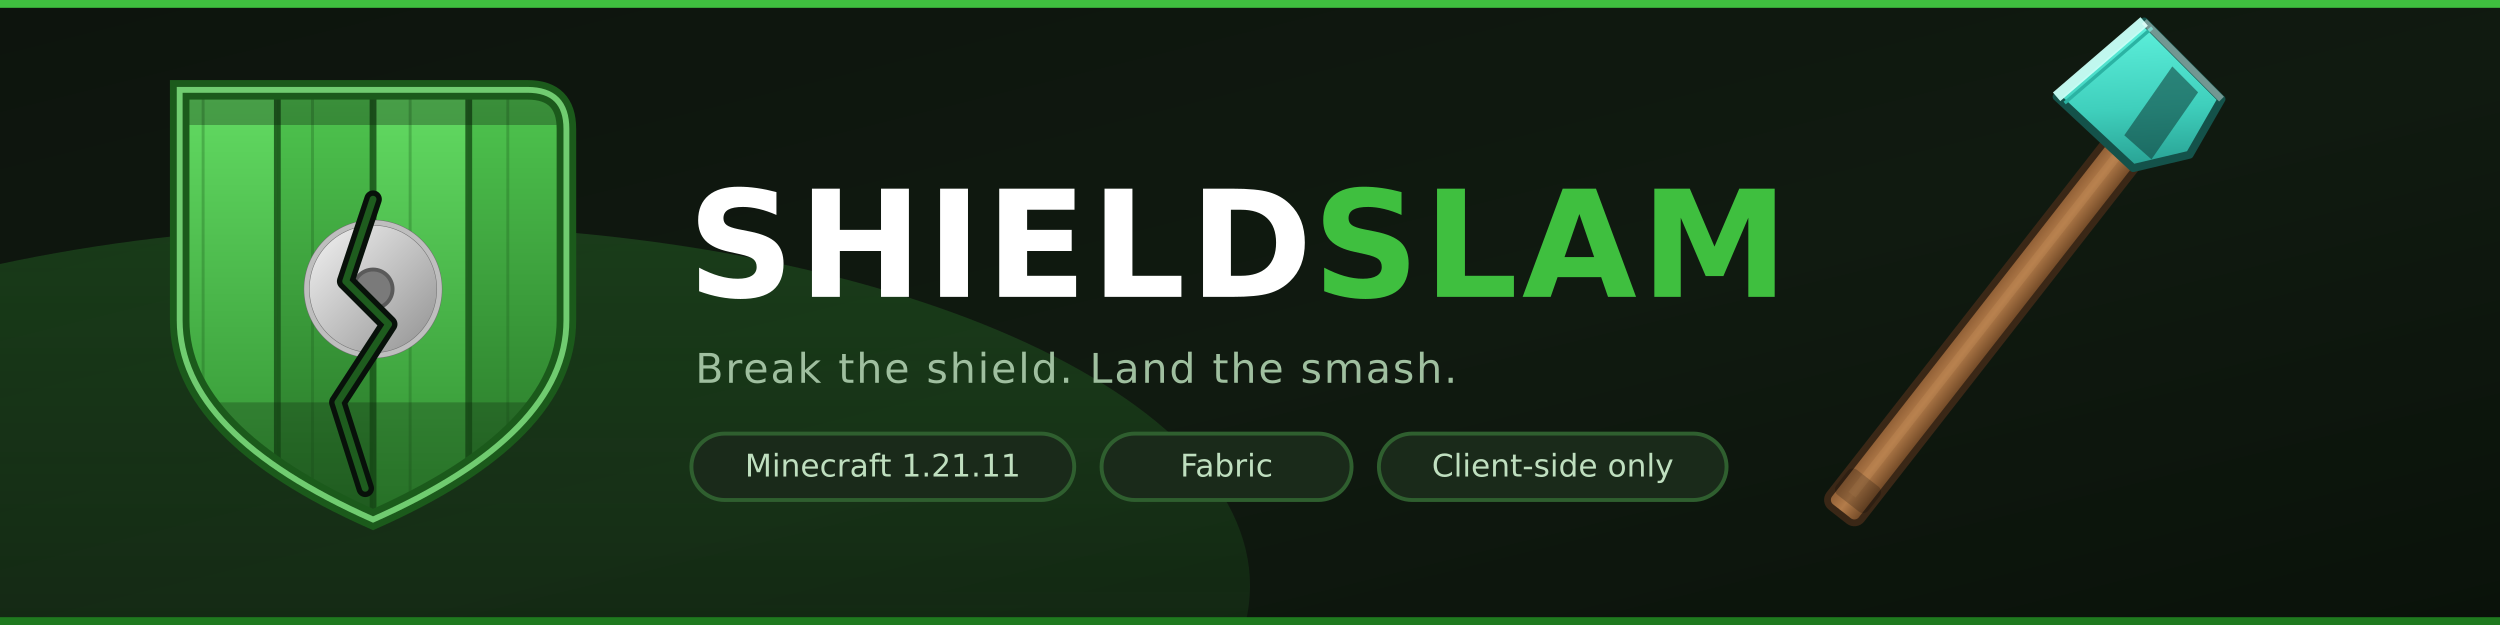
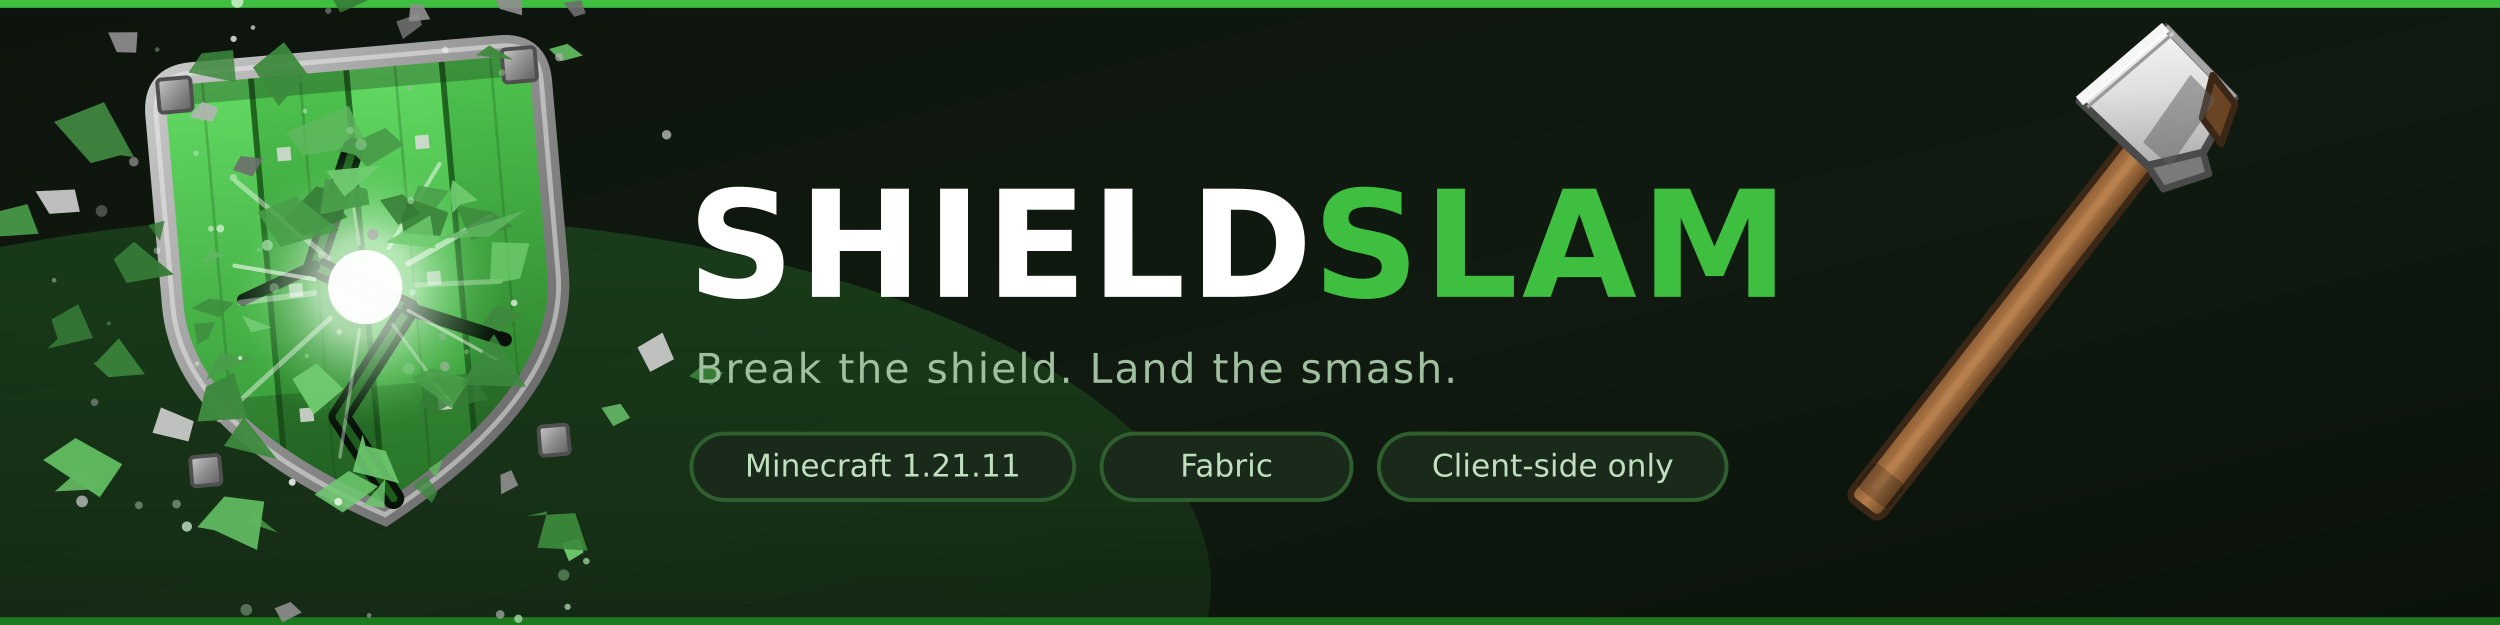
<svg xmlns="http://www.w3.org/2000/svg" width="1280" height="320" viewBox="0 0 1280 320" role="img" aria-label="Shield Slam">
  <defs>
    <linearGradient id="bg" x1="0" y1="0" x2="1" y2="1">
      <stop offset="0%" stop-color="#0D140D" />
      <stop offset="55%" stop-color="#101A10" />
      <stop offset="100%" stop-color="#0A120A" />
    </linearGradient>
    <linearGradient id="glow" x1="0" y1="0" x2="0" y2="1">
      <stop offset="0%" stop-color="#3FBF3F" stop-opacity="0.22" />
      <stop offset="100%" stop-color="#3FBF3F" stop-opacity="0" />
    </linearGradient>
    <linearGradient id="plankA" x1="0" y1="0" x2="0" y2="1">
      <stop offset="0%" stop-color="#63DC63" />
      <stop offset="100%" stop-color="#2E8B2E" />
    </linearGradient>
    <linearGradient id="plankB" x1="0" y1="0" x2="0" y2="1">
      <stop offset="0%" stop-color="#4FC64F" />
      <stop offset="100%" stop-color="#256F25" />
    </linearGradient>
-     <linearGradient id="boss" x1="0" y1="0" x2="1" y2="1">
-       <stop offset="0%" stop-color="#F5F5F5" />
-       <stop offset="100%" stop-color="#8F8F8F" />
-     </linearGradient>
+     <linearGradient id="rim" x1="0" y1="0" x2="1" y2="1">
+       <stop offset="0%" stop-color="#C8C8C8" />
+       <stop offset="50%" stop-color="#8F8F8F" />
+       <stop offset="100%" stop-color="#5E5E5E" />
+     </linearGradient>
+     <radialGradient id="burst">
+       <stop offset="0%" stop-color="#FFFFFF" stop-opacity="1" />
+       <stop offset="35%" stop-color="#E8FFE8" stop-opacity="0.85" />
+       <stop offset="100%" stop-color="#3FBF3F" stop-opacity="0" />
+     </radialGradient>
    <linearGradient id="handle" x1="0" y1="0" x2="1" y2="0">
      <stop offset="0%" stop-color="#8A5A32" />
      <stop offset="45%" stop-color="#B37C4A" />
      <stop offset="100%" stop-color="#6B4423" />
    </linearGradient>
-     <linearGradient id="diamond" x1="0" y1="0" x2="1" y2="1">
-       <stop offset="0%" stop-color="#63F7E2" />
-       <stop offset="55%" stop-color="#3FCFBC" />
-       <stop offset="100%" stop-color="#1F8E82" />
+     <linearGradient id="iron" x1="0" y1="0" x2="1" y2="1">
+       <stop offset="0%" stop-color="#FBFBFB" />
+       <stop offset="45%" stop-color="#DEDEDE" />
+       <stop offset="100%" stop-color="#9E9E9E" />
    </linearGradient>
    <clipPath id="shieldClip">
-       <path d="M18 0 H196 Q216 0 216 20 V118 Q216 176 117 220 Q18 176 18 118 V20 Q18 0 18 0 Z" />
+       <path d="M20 0 H178 Q198 0 198 20 V118 Q198 180 99 234 Q0 180 0 118 V20 Q0 0 20 0 Z" />
    </clipPath>
  </defs>
  <rect width="1280" height="320" fill="url(#bg)" />
-   <ellipse cx="200" cy="300" rx="440" ry="185" fill="url(#glow)" />
+   <ellipse cx="180" cy="300" rx="440" ry="190" fill="url(#glow)" />
  <rect x="0" y="0" width="1280" height="4" fill="#3FBF3F" />
  <rect x="0" y="316" width="1280" height="4" fill="#1F7A1F" />
-   <g transform="translate(74,46)">
-     <path d="M18 0 H196 Q216 0 216 20 V118 Q216 176 117 220 Q18 176 18 118 V20 Q18 0 18 0 Z" fill="#256F25" />
+   <g transform="translate(88,30) rotate(-5, 99, 117)">
+     <path d="M20 0 H178 Q198 0 198 20 V118 Q198 180 99 234 Q0 180 0 118 V20 Q0 0 20 0 Z" fill="#256F25" />
    <g clip-path="url(#shieldClip)">
-       <rect x="18" y="0" width="50" height="226" fill="url(#plankA)" />
-       <rect x="68" y="0" width="49" height="226" fill="url(#plankB)" />
-       <rect x="117" y="0" width="49" height="226" fill="url(#plankA)" />
-       <rect x="166" y="0" width="50" height="226" fill="url(#plankB)" />
-       <g stroke="#1B5A1B" stroke-width="3.5" opacity="0.9">
-         <line x1="68" y1="0" x2="68" y2="226" />
-         <line x1="117" y1="0" x2="117" y2="226" />
-         <line x1="166" y1="0" x2="166" y2="226" />
+       <rect x="0" y="0" width="50" height="240" fill="url(#plankA)" />
+       <rect x="50" y="0" width="49" height="240" fill="url(#plankB)" />
+       <rect x="99" y="0" width="49" height="240" fill="url(#plankA)" />
+       <rect x="148" y="0" width="50" height="240" fill="url(#plankB)" />
+       <g stroke="#1B5A1B" stroke-width="3" opacity="0.9">
+         <line x1="50" y1="0" x2="50" y2="240" />
+         <line x1="99" y1="0" x2="99" y2="240" />
+         <line x1="148" y1="0" x2="148" y2="240" />
      </g>
-       <g stroke="#1B5A1B" stroke-width="1.5" opacity="0.3">
-         <line x1="30" y1="0" x2="30" y2="226" />
-         <line x1="86" y1="0" x2="86" y2="226" />
-         <line x1="136" y1="0" x2="136" y2="226" />
-         <line x1="186" y1="0" x2="186" y2="226" />
+       <g stroke="#1B5A1B" stroke-width="1.4" opacity="0.28">
+         <line x1="25" y1="0" x2="25" y2="240" />
+         <line x1="75" y1="0" x2="75" y2="240" />
+         <line x1="124" y1="0" x2="124" y2="240" />
+         <line x1="173" y1="0" x2="173" y2="240" />
      </g>
-       <rect x="18" y="0" width="198" height="18" fill="#0A120A" opacity="0.3" />
-       <rect x="18" y="160" width="198" height="66" fill="#0A120A" opacity="0.24" />
-     </g>
-     <path d="M18 0 H196 Q216 0 216 20 V118 Q216 176 117 220 Q18 176 18 118 V20 Q18 0 18 0 Z" fill="none" stroke="#1B5A1B" stroke-width="10" />
-     <path d="M18 0 H196 Q216 0 216 20 V118 Q216 176 117 220 Q18 176 18 118 V20 Q18 0 18 0 Z" fill="none" stroke="#86E886" stroke-width="3" opacity="0.8" />
-     <circle cx="117" cy="102" r="34" fill="url(#boss)" stroke="#6E6E6E" stroke-width="3" />
-     <circle cx="117" cy="102" r="34" fill="none" stroke="#FFFFFF" stroke-opacity="0.55" stroke-width="2.5" />
-     <circle cx="117" cy="102" r="10" fill="#7A7A7A" stroke="#5A5A5A" stroke-width="2" />
-     <path d="M117 56 L103 98 L125 120 L99 160 L113 204" fill="none" stroke="#08110A" stroke-width="9" stroke-linecap="round" stroke-linejoin="round" />
-     <path d="M117 56 L103 98 L125 120 L99 160 L113 204" fill="none" stroke="#1E5C1E" stroke-width="3.5" stroke-linecap="round" stroke-linejoin="round" />
-   </g>
-   <g transform="translate(1082,84) scale(1.16)">
+       <rect x="0" y="0" width="198" height="16" fill="#0A120A" opacity="0.28" />
+       <rect x="0" y="168" width="198" height="72" fill="#0A120A" opacity="0.22" />
+     </g>
+     <path d="M20 0 H178 Q198 0 198 20 V118 Q198 180 99 234 Q0 180 0 118 V20 Q0 0 20 0 Z" fill="none" stroke="url(#rim)" stroke-width="11" />
+     <path d="M20 0 H178 Q198 0 198 20 V118 Q198 180 99 234 Q0 180 0 118 V20 Q0 0 20 0 Z" fill="none" stroke="#EFEFEF" stroke-width="2.5" opacity="0.5" />
+     <g fill="url(#rim)" stroke="#4F4F4F" stroke-width="2">
+       <rect x="2" y="2" width="17" height="17" rx="2" />
+       <rect x="179" y="2" width="17" height="17" rx="2" />
+       <rect x="2" y="196" width="15" height="15" rx="2" />
+       <rect x="181" y="196" width="15" height="15" rx="2" />
+     </g>
+     <g fill="#DCDCDC" opacity="0.85">
+       <rect x="60" y="42" width="7" height="7" />
+       <rect x="131" y="42" width="7" height="7" />
+       <rect x="60" y="112" width="7" height="7" />
+       <rect x="131" y="112" width="7" height="7" />
+       <rect x="60" y="176" width="7" height="7" />
+       <rect x="131" y="176" width="7" height="7" />
+     </g>
+     <path d="M99 46 L74 104 L120 130 L80 182 L104 226" fill="none" stroke="#08110A" stroke-width="11" stroke-linecap="round" stroke-linejoin="round" />
+     <path d="M99 46 L74 104 L120 130 L80 182 L104 226" fill="none" stroke="#1E5C1E" stroke-width="4" stroke-linecap="round" stroke-linejoin="round" />
+     <path d="M120 130 L168 150" fill="none" stroke="#08110A" stroke-width="7" stroke-linecap="round" />
+     <path d="M74 104 L36 118" fill="none" stroke="#08110A" stroke-width="6" stroke-linecap="round" />
+   </g>
+   <g>
+     <circle cx="187" cy="147" r="72" fill="url(#burst)" opacity="0.75" />
+     <circle cx="187" cy="147" r="19" fill="#FFFFFF" opacity="0.95" />
+   </g>
+   <g stroke="#FFFFFF" stroke-linecap="round" opacity="0.8">
+     <line x1="213" y1="146" x2="256" y2="144" stroke-width="2.6" opacity="0.38" />
+     <line x1="209" y1="159" x2="254" y2="184" stroke-width="1.7" opacity="0.58" />
+     <line x1="201" y1="166" x2="231" y2="207" stroke-width="1.7" opacity="0.39" />
+     <line x1="184" y1="169" x2="174" y2="234" stroke-width="1.8" opacity="0.45" />
+     <line x1="169" y1="163" x2="112" y2="215" stroke-width="2.5" opacity="0.53" />
+     <line x1="161" y1="150" x2="123" y2="155" stroke-width="3.0" opacity="0.48" />
+     <line x1="161" y1="143" x2="120" y2="136" stroke-width="2.1" opacity="0.72" />
+     <line x1="168" y1="132" x2="121" y2="93" stroke-width="2.6" opacity="0.52" />
+     <line x1="184" y1="125" x2="179" y2="92" stroke-width="1.7" opacity="0.44" />
+     <line x1="199" y1="127" x2="225" y2="84" stroke-width="2.1" opacity="0.61" />
+     <line x1="209" y1="135" x2="251" y2="111" stroke-width="2.9" opacity="0.66" />
+   </g>
+   <g>
+     <path d="M 197.2 245.4 L 196.8 260.1 L 186.1 258.6 Z" fill="#6FCB6F" opacity="0.82" />
+     <path d="M 119.3 25.6 L 120.8 42.1 L 96.5 37.1 L 103.2 27.3 Z" fill="#3D8A3D" opacity="0.84" />
+     <path d="M 145.4 21.6 L 157.5 38.0 L 142.6 54.3 L 129.5 34.5 Z" fill="#3D8A3D" opacity="0.93" />
+     <path d="M 41.7 238.8 L 47.5 233.9 L 58.7 235.4 L 50.2 242.4 Z" fill="#357A35" opacity="0.82" />
+     <path d="M 214.5 207.3 L 219.9 196.7 L 231.6 206.3 L 222.5 211.7 Z" fill="#357A35" opacity="0.8" />
+     <path d="M 166.2 96.3 L 177.8 111.2 L 155.1 121.2 L 145.7 112.2 L 161.8 95.5 Z" fill="#357A35" opacity="0.85" />
+     <path d="M 19.8 119.7 L -3.0 121.2 L -9.8 110.5 L 14.0 104.5 Z" fill="#4A9E4A" opacity="0.9" />
+     <path d="M 162.1 186.1 L 175.9 199.2 L 160.6 212.2 L 149.7 194.1 Z" fill="#6FCB6F" opacity="0.96" />
+     <path d="M 131.8 108.7 L 151.7 100.5 L 173.7 117.9 L 143.7 126.4 Z" fill="#4A9E4A" opacity="0.84" />
+     <path d="M 243.8 28.3 L 250.5 23.2 L 262.8 30.6 Z" fill="#3D8A3D" opacity="0.93" />
+     <path d="M 188.0 74.8 L 154.9 79.4 L 146.5 67.8 L 178.5 54.2 Z" fill="#5FB85F" opacity="0.81" />
+     <path d="M 214.1 95.0 L 229.9 97.7 L 218.3 112.7 L 210.3 104.5 Z" fill="#4A9E4A" opacity="0.87" />
+     <path d="M 287.4 278.1 L 297.0 275.7 L 298.8 282.8 L 291.3 287.4 Z" fill="#6FCB6F" opacity="0.95" />
+     <path d="M 189.2 104.6 L 164.0 109.8 L 166.4 91.5 L 187.9 96.8 Z" fill="#4A9E4A" opacity="0.96" />
+     <path d="M 181.8 -11.2 L 189.4 -0.4 L 174.3 6.5 L 167.1 -5.8 Z" fill="#357A35" opacity="0.86" />
+     <path d="M 29.5 173.4 L 26.3 163.6 L 40.0 155.7 L 47.6 173.0 L 24.4 178.5 Z" fill="#357A35" opacity="0.88" />
+     <path d="M 49.3 185.4 L 60.8 173.2 L 74.2 191.6 L 55.5 193.1 L 47.6 185.7 Z" fill="#3D8A3D" opacity="0.86" />
+     <path d="M 105.7 194.5 L 111.9 180.9 L 130.2 183.2 Z" fill="#4A9E4A" opacity="0.92" />
+     <path d="M 250.8 145.4 L 251.9 124.0 L 271.1 124.6 L 266.3 142.6 Z" fill="#6FCB6F" opacity="0.79" />
+     <path d="M 81.9 123.3 L 75.9 115.2 L 84.3 113.0 Z" fill="#357A35" opacity="0.82" />
+     <path d="M 251.2 108.0 L 263.1 116.0 L 241.2 122.8 L 233.1 105.0 L 251.9 108.5 Z" fill="#3D8A3D" opacity="0.85" />
+     <path d="M 205.4 112.6 L 209.5 101.8 L 229.7 108.7 L 225.4 120.8 L 206.8 119.4 Z" fill="#3D8A3D" opacity="1.0" />
+     <path d="M 127.5 267.7 L 129.4 262.5 L 142.1 272.7 Z" fill="#4A9E4A" opacity="0.82" />
+     <path d="M 187.2 228.3 L 197.4 230.9 L 204.4 247.4 L 180.6 241.4 L 185.7 222.4 Z" fill="#6FCB6F" opacity="0.89" />
+     <path d="M 220.3 110.2 L 223.0 127.2 L 197.4 124.1 Z" fill="#6FCB6F" opacity="0.79" />
+     <path d="M 267.2 161.3 L 255.8 169.8 L 246.9 165.8 L 254.7 155.7 Z" fill="#3D8A3D" opacity="0.99" />
+     <path d="M 223.3 244.6 L 219.4 239.9 L 226.7 235.2 Z" fill="#5FB85F" opacity="0.79" />
+     <path d="M 269.7 264.2 L 294.5 262.7 L 300.9 281.9 L 275.2 280.4 L 280.2 261.8 Z" fill="#3D8A3D" opacity="0.93" />
+     <path d="M 68.6 123.8 L 89.0 140.5 L 64.8 144.9 L 58.2 132.7 Z" fill="#357A35" opacity="0.95" />
+     <path d="M 102.8 134.9 L 108.3 128.2 L 115.0 130.6 Z" fill="#5FB85F" opacity="0.94" />
+     <path d="M 194.9 84.8 L 176.3 100.7 L 167.1 87.4 Z" fill="#6FCB6F" opacity="0.96" />
+     <path d="M 236.1 210.4 L 219.9 193.5 L 241.8 191.0 L 249.9 204.4 L 232.4 208.5 Z" fill="#357A35" opacity="0.78" />
+     <path d="M 269.2 107.4 L 250.6 121.1 L 224.0 122.1 Z" fill="#5FB85F" opacity="0.82" />
+     <path d="M 211.2 248.3 L 218.4 243.6 L 224.0 252.1 L 221.1 257.5 Z" fill="#3D8A3D" opacity="0.78" />
+     <path d="M 101.1 176.3 L 99.2 165.8 L 110.0 164.9 L 106.6 173.2 Z" fill="#3D8A3D" opacity="0.78" />
+     <path d="M 105.5 198.0 L 119.7 190.7 L 126.5 214.3 L 101.1 215.8 Z" fill="#3D8A3D" opacity="0.98" />
+     <path d="M 101.0 269.9 L 114.9 254.2 L 135.3 256.8 L 131.6 281.6 L 109.8 271.5 Z" fill="#5FB85F" opacity="0.95" />
+     <path d="M 352.8 192.7 L 360.0 186.6 L 370.4 190.8 L 364.5 197.2 Z" fill="#3D8A3D" opacity="0.82" />
+     <path d="M 210.3 193.3 L 221.8 188.4 L 240.5 194.2 L 231.0 209.1 Z" fill="#4A9E4A" opacity="0.86" />
+     <path d="M 178.6 241.1 L 193.6 249.1 L 175.5 262.4 L 161.0 253.2 Z" fill="#6FCB6F" opacity="0.85" />
+     <path d="M 231.7 109.1 L 230.4 98.8 L 231.7 92.1 L 244.7 102.5 L 235.6 104.7 Z" fill="#6FCB6F" opacity="0.91" />
+     <path d="M 48.6 233.6 L 49.2 250.5 L 28.1 251.6 Z" fill="#6FCB6F" opacity="0.81" />
+     <path d="M 290.5 22.4 L 298.4 28.4 L 287.5 31.3 L 281.1 25.1 Z" fill="#5FB85F" opacity="0.95" />
+     <path d="M 269.3 198.1 L 235.9 197.0 L 252.9 171.0 Z" fill="#3D8A3D" opacity="0.81" />
+     <path d="M 119.8 154.9 L 112.1 162.5 L 97.8 157.9 L 107.1 152.8 Z" fill="#3D8A3D" opacity="0.76" />
+     <path d="M 141.8 235.0 L 114.6 228.3 L 124.8 213.6 Z" fill="#3D8A3D" opacity="0.93" />
+     <path d="M 172.2 77.1 L 197.3 65.5 L 206.8 74.2 L 188.0 85.3 L 181.7 79.2 Z" fill="#4A9E4A" opacity="0.97" />
+     <path d="M 38.7 224.3 L 62.6 237.7 L 51.1 254.6 L 22.1 235.5 Z" fill="#5FB85F" opacity="0.98" />
+     <path d="M 139.0 167.6 L 128.7 170.2 L 124.0 161.7 Z" fill="#6FCB6F" opacity="0.99" />
+     <path d="M 307.9 208.8 L 317.7 206.7 L 322.6 213.9 L 314.0 218.2 Z" fill="#6FCB6F" opacity="0.8" />
+     <path d="M 214.9 109.4 L 203.8 115.1 L 194.5 102.4 L 206.2 99.4 Z" fill="#357A35" opacity="0.83" />
+     <path d="M 61.7 79.5 L 46.5 83.5 L 27.7 62.4 L 53.2 52.3 L 68.6 80.5 Z" fill="#4A9E4A" opacity="0.78" />
+     <path d="M 206.3 20.0 L 202.9 11.0 L 214.1 7.0 L 216.0 12.8 Z" fill="#6E6E6E" opacity="0.9" />
+     <path d="M 265.3 248.5 L 256.6 253.1 L 256.2 243.1 L 261.8 240.7 Z" fill="#8F8F8F" opacity="0.9" />
+     <path d="M 190.2 -8.4 L 176.9 -9.2 L 178.9 -21.0 L 190.1 -21.5 Z" fill="#8F8F8F" opacity="0.9" />
+     <path d="M 154.5 313.6 L 144.6 318.6 L 140.6 311.4 L 148.8 308.2 Z" fill="#8F8F8F" opacity="0.9" />
+     <path d="M 294.1 8.6 L 288.4 1.3 L 297.5 0.2 L 299.9 6.8 Z" fill="#6E6E6E" opacity="0.9" />
+     <path d="M 210.1 2.3 L 216.3 2.3 L 220.3 9.9 L 209.3 11.1 Z" fill="#8F8F8F" opacity="0.9" />
+     <path d="M 255.9 4.6 L 252.5 -2.6 L 267.2 -4.4 L 267.3 7.8 Z" fill="#8F8F8F" opacity="0.9" />
+     <path d="M 123.2 79.9 L 134.6 81.2 L 129.3 90.4 L 119.2 87.1 Z" fill="#6E6E6E" opacity="0.9" />
+     <path d="M 111.8 55.4 L 109.0 62.3 L 96.7 59.9 L 103.6 52.1 Z" fill="#B4B4B4" opacity="0.9" />
+     <path d="M 40.9 108.4 L 25.3 109.5 L 18.2 97.9 L 38.3 97.0 Z" fill="#D0D0D0" opacity="0.9" />
+     <path d="M 186.6 -3.1 L 181.7 -14.2 L 196.4 -19.5 L 205.7 -8.4 Z" fill="#8F8F8F" opacity="0.9" />
+     <path d="M 55.4 16.6 L 70.4 16.5 L 69.7 27.0 L 59.8 26.7 Z" fill="#8F8F8F" opacity="0.9" />
+     <path d="M 345.1 183.9 L 332.9 190.4 L 326.4 177.9 L 339.2 170.3 Z" fill="#D0D0D0" opacity="0.9" />
+     <path d="M 96.5 226.0 L 78.1 221.6 L 82.4 208.6 L 99.2 215.7 Z" fill="#D0D0D0" opacity="0.9" />
+     <circle cx="226.5" cy="172.2" r="2.0" fill="#B4B4B4" opacity="0.35" />
+     <circle cx="27.7" cy="143.5" r="1.2" fill="#FFFFFF" opacity="0.37" />
+     <circle cx="209.4" cy="45.1" r="1.2" fill="#B4B4B4" opacity="0.58" />
+     <circle cx="80.5" cy="25.4" r="1.2" fill="#CFEFCF" opacity="0.34" />
+     <circle cx="265.4" cy="316.8" r="2.1" fill="#9FD89F" opacity="0.83" />
+     <circle cx="119.6" cy="19.9" r="1.6" fill="#FFFFFF" opacity="0.76" />
+     <circle cx="300.2" cy="287.3" r="1.7" fill="#9FD89F" opacity="0.75" />
+     <circle cx="181.2" cy="325.1" r="2.1" fill="#9FD89F" opacity="0.63" />
+     <circle cx="173.7" cy="169.9" r="1.5" fill="#FFFFFF" opacity="0.39" />
+     <circle cx="97.9" cy="-3.7" r="1.5" fill="#CFEFCF" opacity="0.73" />
+     <circle cx="190.9" cy="120.0" r="2.9" fill="#B4B4B4" opacity="0.83" />
+     <circle cx="52.0" cy="108.0" r="3.0" fill="#B4B4B4" opacity="0.36" />
+     <circle cx="179.4" cy="66.8" r="1.9" fill="#9FD89F" opacity="0.5" />
+     <circle cx="71.1" cy="258.7" r="2.0" fill="#CFEFCF" opacity="0.4" />
+     <circle cx="149.6" cy="246.9" r="1.8" fill="#FFFFFF" opacity="0.83" />
+     <circle cx="168.1" cy="5.5" r="1.6" fill="#B4B4B4" opacity="0.46" />
+     <circle cx="100.9" cy="186.2" r="1.2" fill="#CFEFCF" opacity="0.57" />
+     <circle cx="211.3" cy="149.7" r="1.8" fill="#FFFFFF" opacity="0.36" />
+     <circle cx="80.4" cy="128.4" r="1.7" fill="#FFFFFF" opacity="0.37" />
+     <circle cx="100.3" cy="78.5" r="1.4" fill="#9FD89F" opacity="0.82" />
+     <circle cx="156.1" cy="56.8" r="1.2" fill="#FFFFFF" opacity="0.38" />
+     <circle cx="123.0" cy="183.3" r="1.1" fill="#FFFFFF" opacity="0.65" />
+     <circle cx="68.5" cy="82.8" r="2.4" fill="#B4B4B4" opacity="0.58" />
+     <circle cx="189.0" cy="315.1" r="1.2" fill="#B4B4B4" opacity="0.59" />
+     <circle cx="209.3" cy="188.8" r="3.0" fill="#9FD89F" opacity="0.36" />
+     <circle cx="227.8" cy="187.6" r="2.4" fill="#B4B4B4" opacity="0.58" />
+     <circle cx="210.3" cy="102.8" r="1.7" fill="#CFEFCF" opacity="0.47" />
+     <circle cx="360.1" cy="141.8" r="2.1" fill="#B4B4B4" opacity="0.6" />
+     <circle cx="286.3" cy="29.3" r="2.1" fill="#B4B4B4" opacity="0.71" />
+     <circle cx="290.6" cy="310.7" r="1.6" fill="#CFEFCF" opacity="0.65" />
+     <circle cx="95.7" cy="269.6" r="2.6" fill="#CFEFCF" opacity="0.76" />
+     <circle cx="173.2" cy="256.9" r="2.0" fill="#FFFFFF" opacity="0.73" />
+     <circle cx="126.1" cy="312.2" r="3.0" fill="#CFEFCF" opacity="0.35" />
+     <circle cx="288.6" cy="294.4" r="2.9" fill="#9FD89F" opacity="0.41" />
+     <circle cx="184.8" cy="74.0" r="2.9" fill="#9FD89F" opacity="0.48" />
+     <circle cx="42.0" cy="256.7" r="3.0" fill="#B4B4B4" opacity="0.84" />
+     <circle cx="55.7" cy="165.6" r="1.1" fill="#9FD89F" opacity="0.31" />
+     <circle cx="108.0" cy="117.1" r="1.5" fill="#CFEFCF" opacity="0.64" />
+     <circle cx="132.6" cy="128.1" r="1.2" fill="#9FD89F" opacity="0.36" />
+     <circle cx="157.1" cy="182.2" r="1.2" fill="#CFEFCF" opacity="0.32" />
+     <circle cx="129.5" cy="14.1" r="1.2" fill="#FFFFFF" opacity="0.62" />
+     <circle cx="256.1" cy="314.6" r="2.2" fill="#B4B4B4" opacity="0.67" />
+     <circle cx="238.9" cy="180.1" r="1.3" fill="#CFEFCF" opacity="0.32" />
+     <circle cx="257.0" cy="37.2" r="1.7" fill="#CFEFCF" opacity="0.35" />
+     <circle cx="228.0" cy="25.6" r="1.7" fill="#FFFFFF" opacity="0.49" />
+     <circle cx="263.2" cy="155.1" r="1.7" fill="#FFFFFF" opacity="0.69" />
+     <circle cx="341.3" cy="69.0" r="2.4" fill="#FFFFFF" opacity="0.56" />
+     <circle cx="164.6" cy="130.6" r="2.0" fill="#CFEFCF" opacity="0.54" />
+     <circle cx="90.4" cy="258.1" r="2.2" fill="#CFEFCF" opacity="0.42" />
+     <circle cx="112.8" cy="117.0" r="2.0" fill="#FFFFFF" opacity="0.59" />
+     <circle cx="204.2" cy="-32.8" r="1.1" fill="#B4B4B4" opacity="0.57" />
+     <circle cx="121.5" cy="0.9" r="3.1" fill="#FFFFFF" opacity="0.63" />
+     <circle cx="136.9" cy="125.6" r="2.8" fill="#9FD89F" opacity="0.82" />
+     <circle cx="140.4" cy="147.4" r="2.4" fill="#CFEFCF" opacity="0.34" />
+     <circle cx="119.5" cy="91.0" r="1.9" fill="#CFEFCF" opacity="0.52" />
+     <circle cx="48.4" cy="206.0" r="1.9" fill="#B4B4B4" opacity="0.47" />
+   </g>
+   <g transform="translate(1090,86) scale(1.14)">
    <g transform="rotate(38)">
-       <rect x="-9" y="-18" width="18" height="214" rx="4" fill="url(#handle)" stroke="#3A2716" stroke-width="3" />
-       <rect x="-3" y="-14" width="4" height="200" fill="#C08A55" opacity="0.4" />
-       <rect x="-9" y="176" width="18" height="14" rx="3" fill="#000000" opacity="0.2" />
-       <path d="M 20 -52 L -28 -58 L -38 -8 L 8 -4 L 24 -24 Z" fill="url(#diamond)" stroke="#14524A" stroke-width="3.5" stroke-linejoin="round" />
-       <path d="M -28 -58 L -38 -8" fill="none" stroke="#C9FFF7" stroke-opacity="0.95" stroke-width="5" />
-       <path d="M -28 -58 L -38 -8" fill="none" stroke="#2BB3A3" stroke-width="1.5" transform="translate(4.5,0)" />
-       <path d="M 20 -52 L -28 -58" fill="none" stroke="#FFFFFF" stroke-opacity="0.4" stroke-width="3" />
-       <path d="M -6 -50 L 10 -48 L 12 -12 L -4 -13 Z" fill="#0E3B36" opacity="0.55" />
+       <rect x="-9" y="-18" width="18" height="212" rx="4" fill="url(#handle)" stroke="#3A2716" stroke-width="3" />
+       <rect x="-3" y="-14" width="4" height="198" fill="#C08A55" opacity="0.4" />
+       <rect x="-9" y="174" width="18" height="14" rx="3" fill="#000000" opacity="0.2" />
+       <path d="M 18 -54 L -26 -60 L -36 -10 L 6 -6 L 22 -26 Z" fill="url(#iron)" stroke="#4A4A4A" stroke-width="3.5" stroke-linejoin="round" />
+       <path d="M 22 -26 L 6 -6 L 18 -2 L 30 -20 Z" fill="#7A7A7A" stroke="#4A4A4A" stroke-width="3" stroke-linejoin="round" />
+       <path d="M -26 -60 L -36 -10" fill="none" stroke="#FFFFFF" stroke-opacity="0.95" stroke-width="5" />
+       <path d="M -26 -60 L -36 -10" fill="none" stroke="#9A9A9A" stroke-width="1.5" transform="translate(4.5,0)" />
+       <path d="M 18 -54 L -26 -60" fill="none" stroke="#FFFFFF" stroke-opacity="0.5" stroke-width="3" />
+       <path d="M 4 -56 L 20 -52 L 26 -34 L 12 -38 Z" fill="#6B4423" stroke="#3A2716" stroke-width="3" stroke-linejoin="round" />
+       <path d="M -4 -50 L 12 -48 L 14 -12 L -2 -13 Z" fill="#5E5E5E" opacity="0.5" />
    </g>
  </g>
  <text x="352" y="152" font-family="Verdana,Geneva,DejaVu Sans,sans-serif" font-size="76" font-weight="bold" fill="#FFFFFF" letter-spacing="2">SHIELD<tspan fill="#3FBF3F"> SLAM</tspan>
  </text>
  <text x="356" y="196" font-family="Verdana,Geneva,DejaVu Sans,sans-serif" font-size="21" fill="#9FBF9F" letter-spacing="1">Break the shield. Land the smash.</text>
  <g font-family="Verdana,Geneva,DejaVu Sans,sans-serif" font-size="16">
    <rect x="354" y="222" width="196" height="34" rx="17" fill="#1A2A1A" stroke="#2F5F2F" stroke-width="2" />
    <text x="452" y="244" text-anchor="middle" fill="#BFDFBF">Minecraft 1.21.11</text>
    <rect x="564" y="222" width="128" height="34" rx="17" fill="#1A2A1A" stroke="#2F5F2F" stroke-width="2" />
    <text x="628" y="244" text-anchor="middle" fill="#BFDFBF">Fabric</text>
    <rect x="706" y="222" width="178" height="34" rx="17" fill="#1A2A1A" stroke="#2F5F2F" stroke-width="2" />
    <text x="795" y="244" text-anchor="middle" fill="#BFDFBF">Client-side only</text>
  </g>
</svg>
